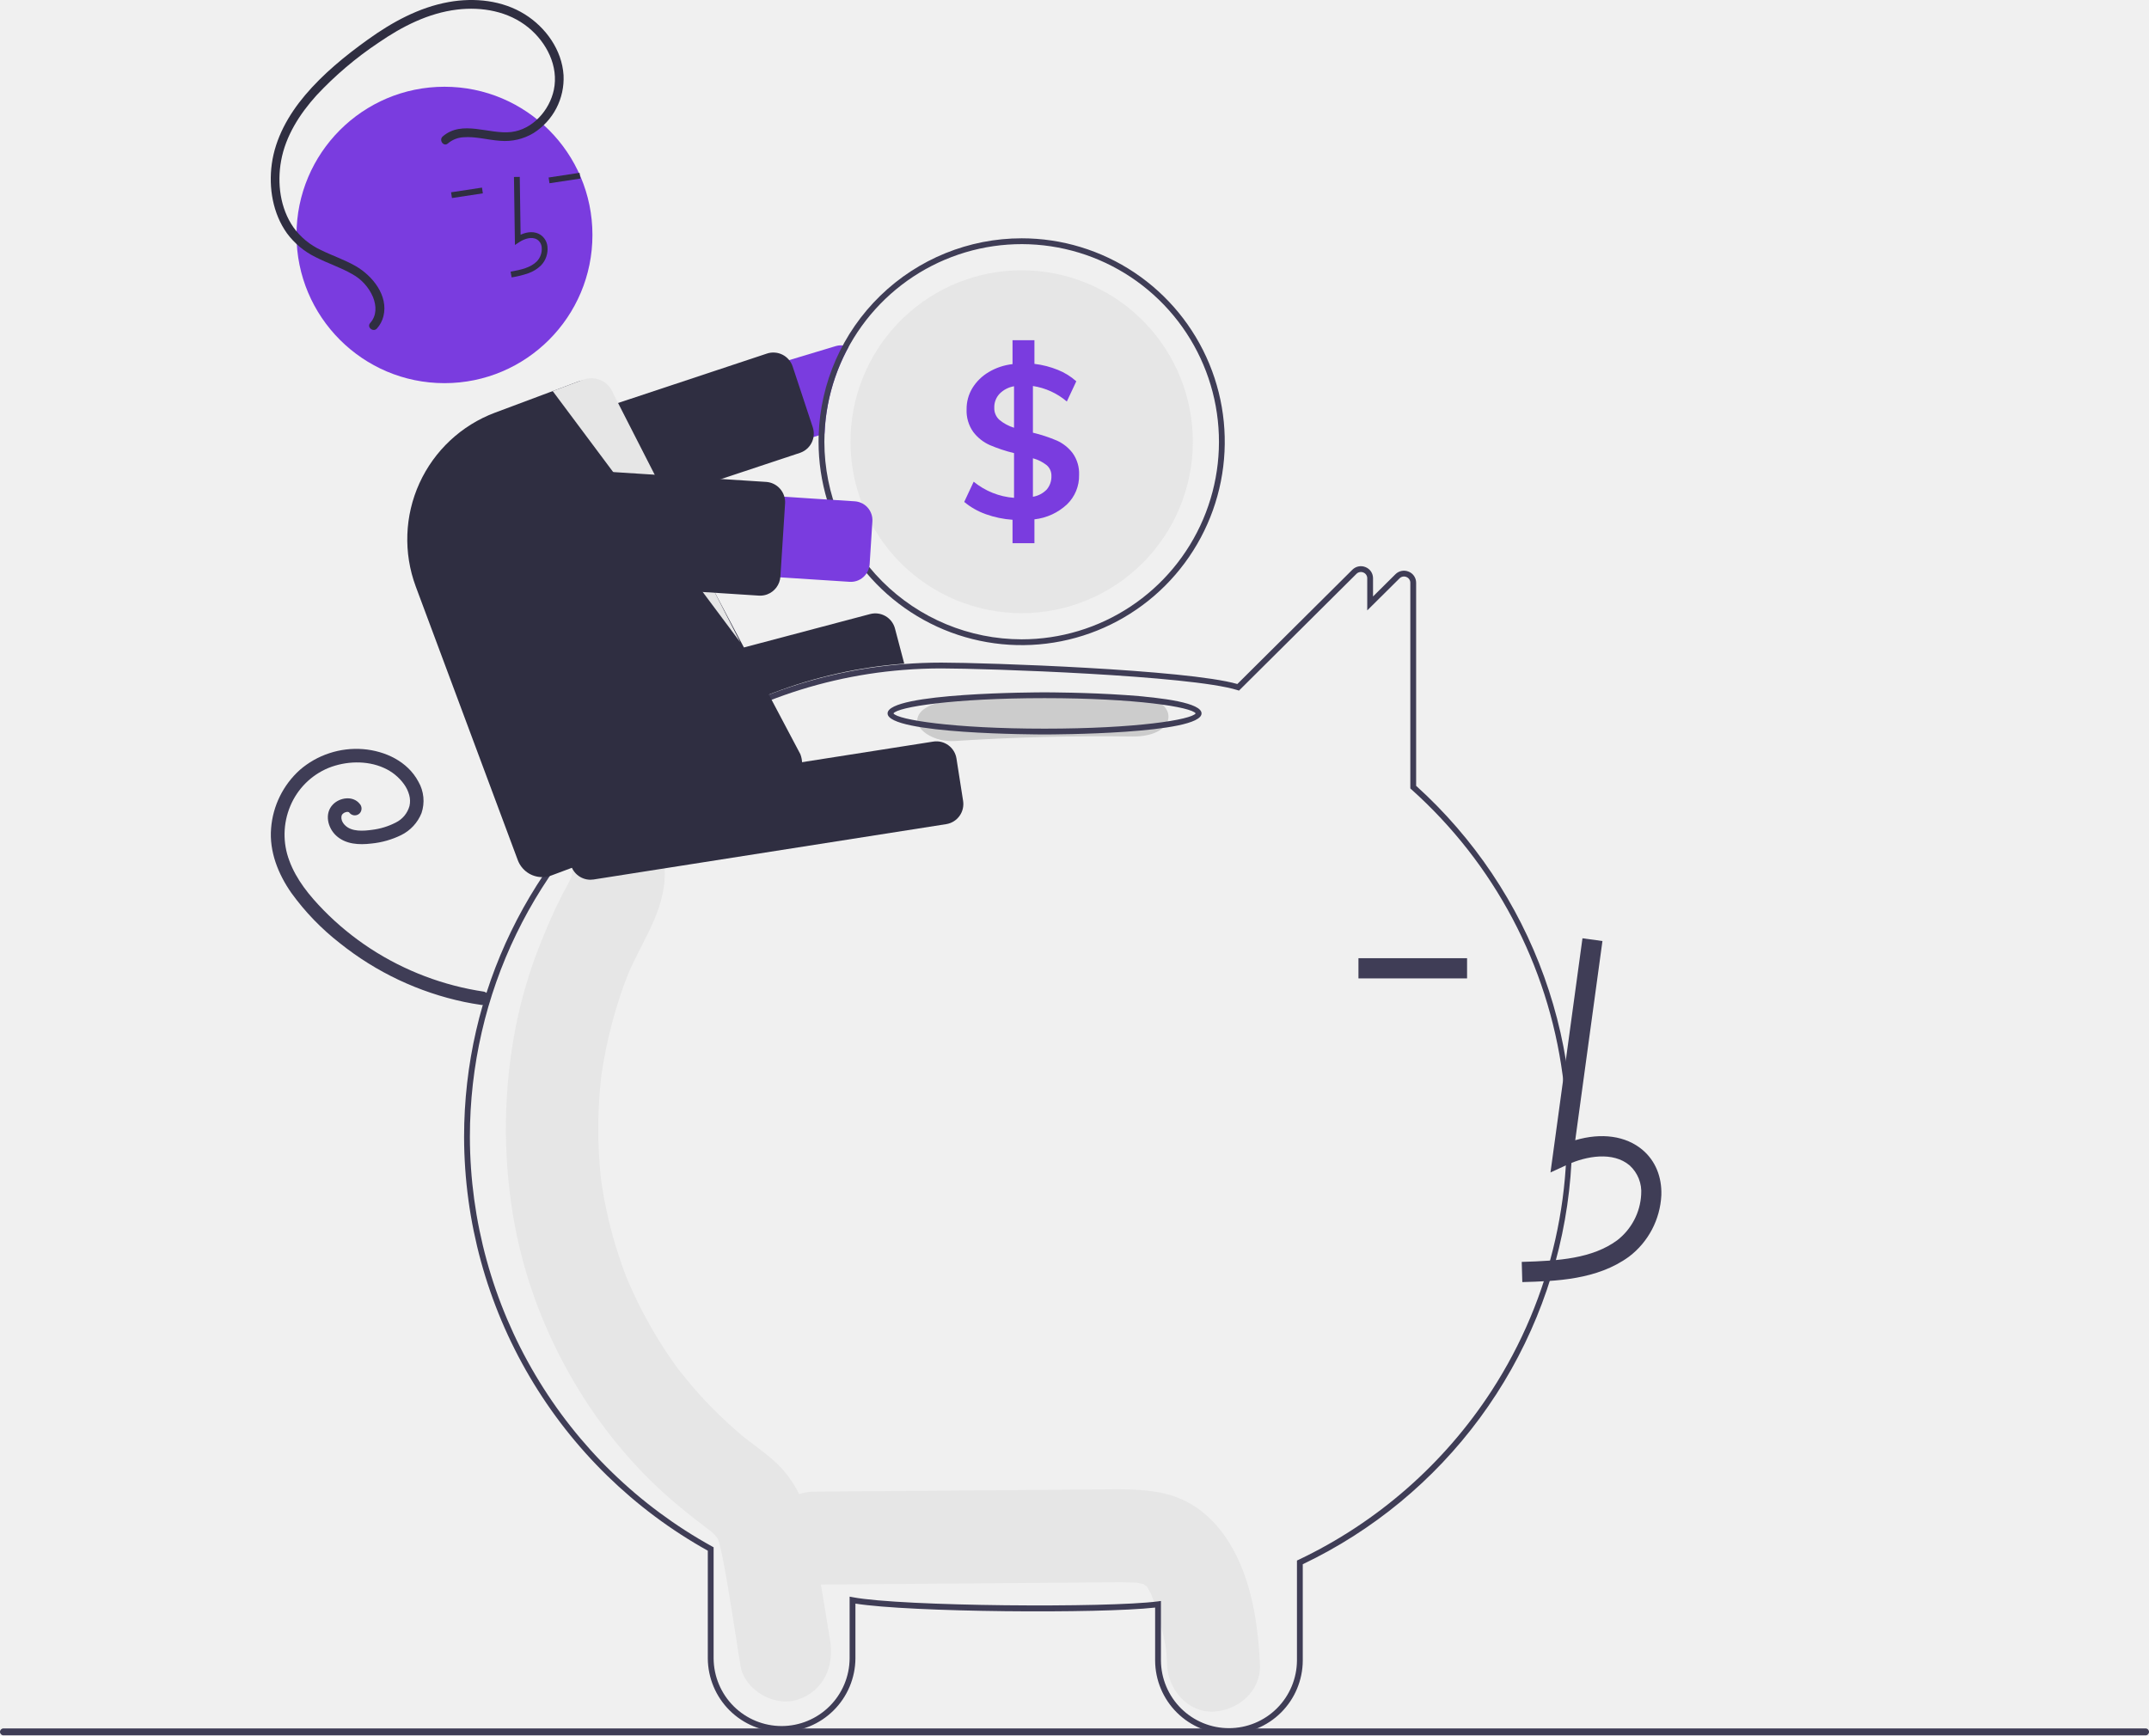
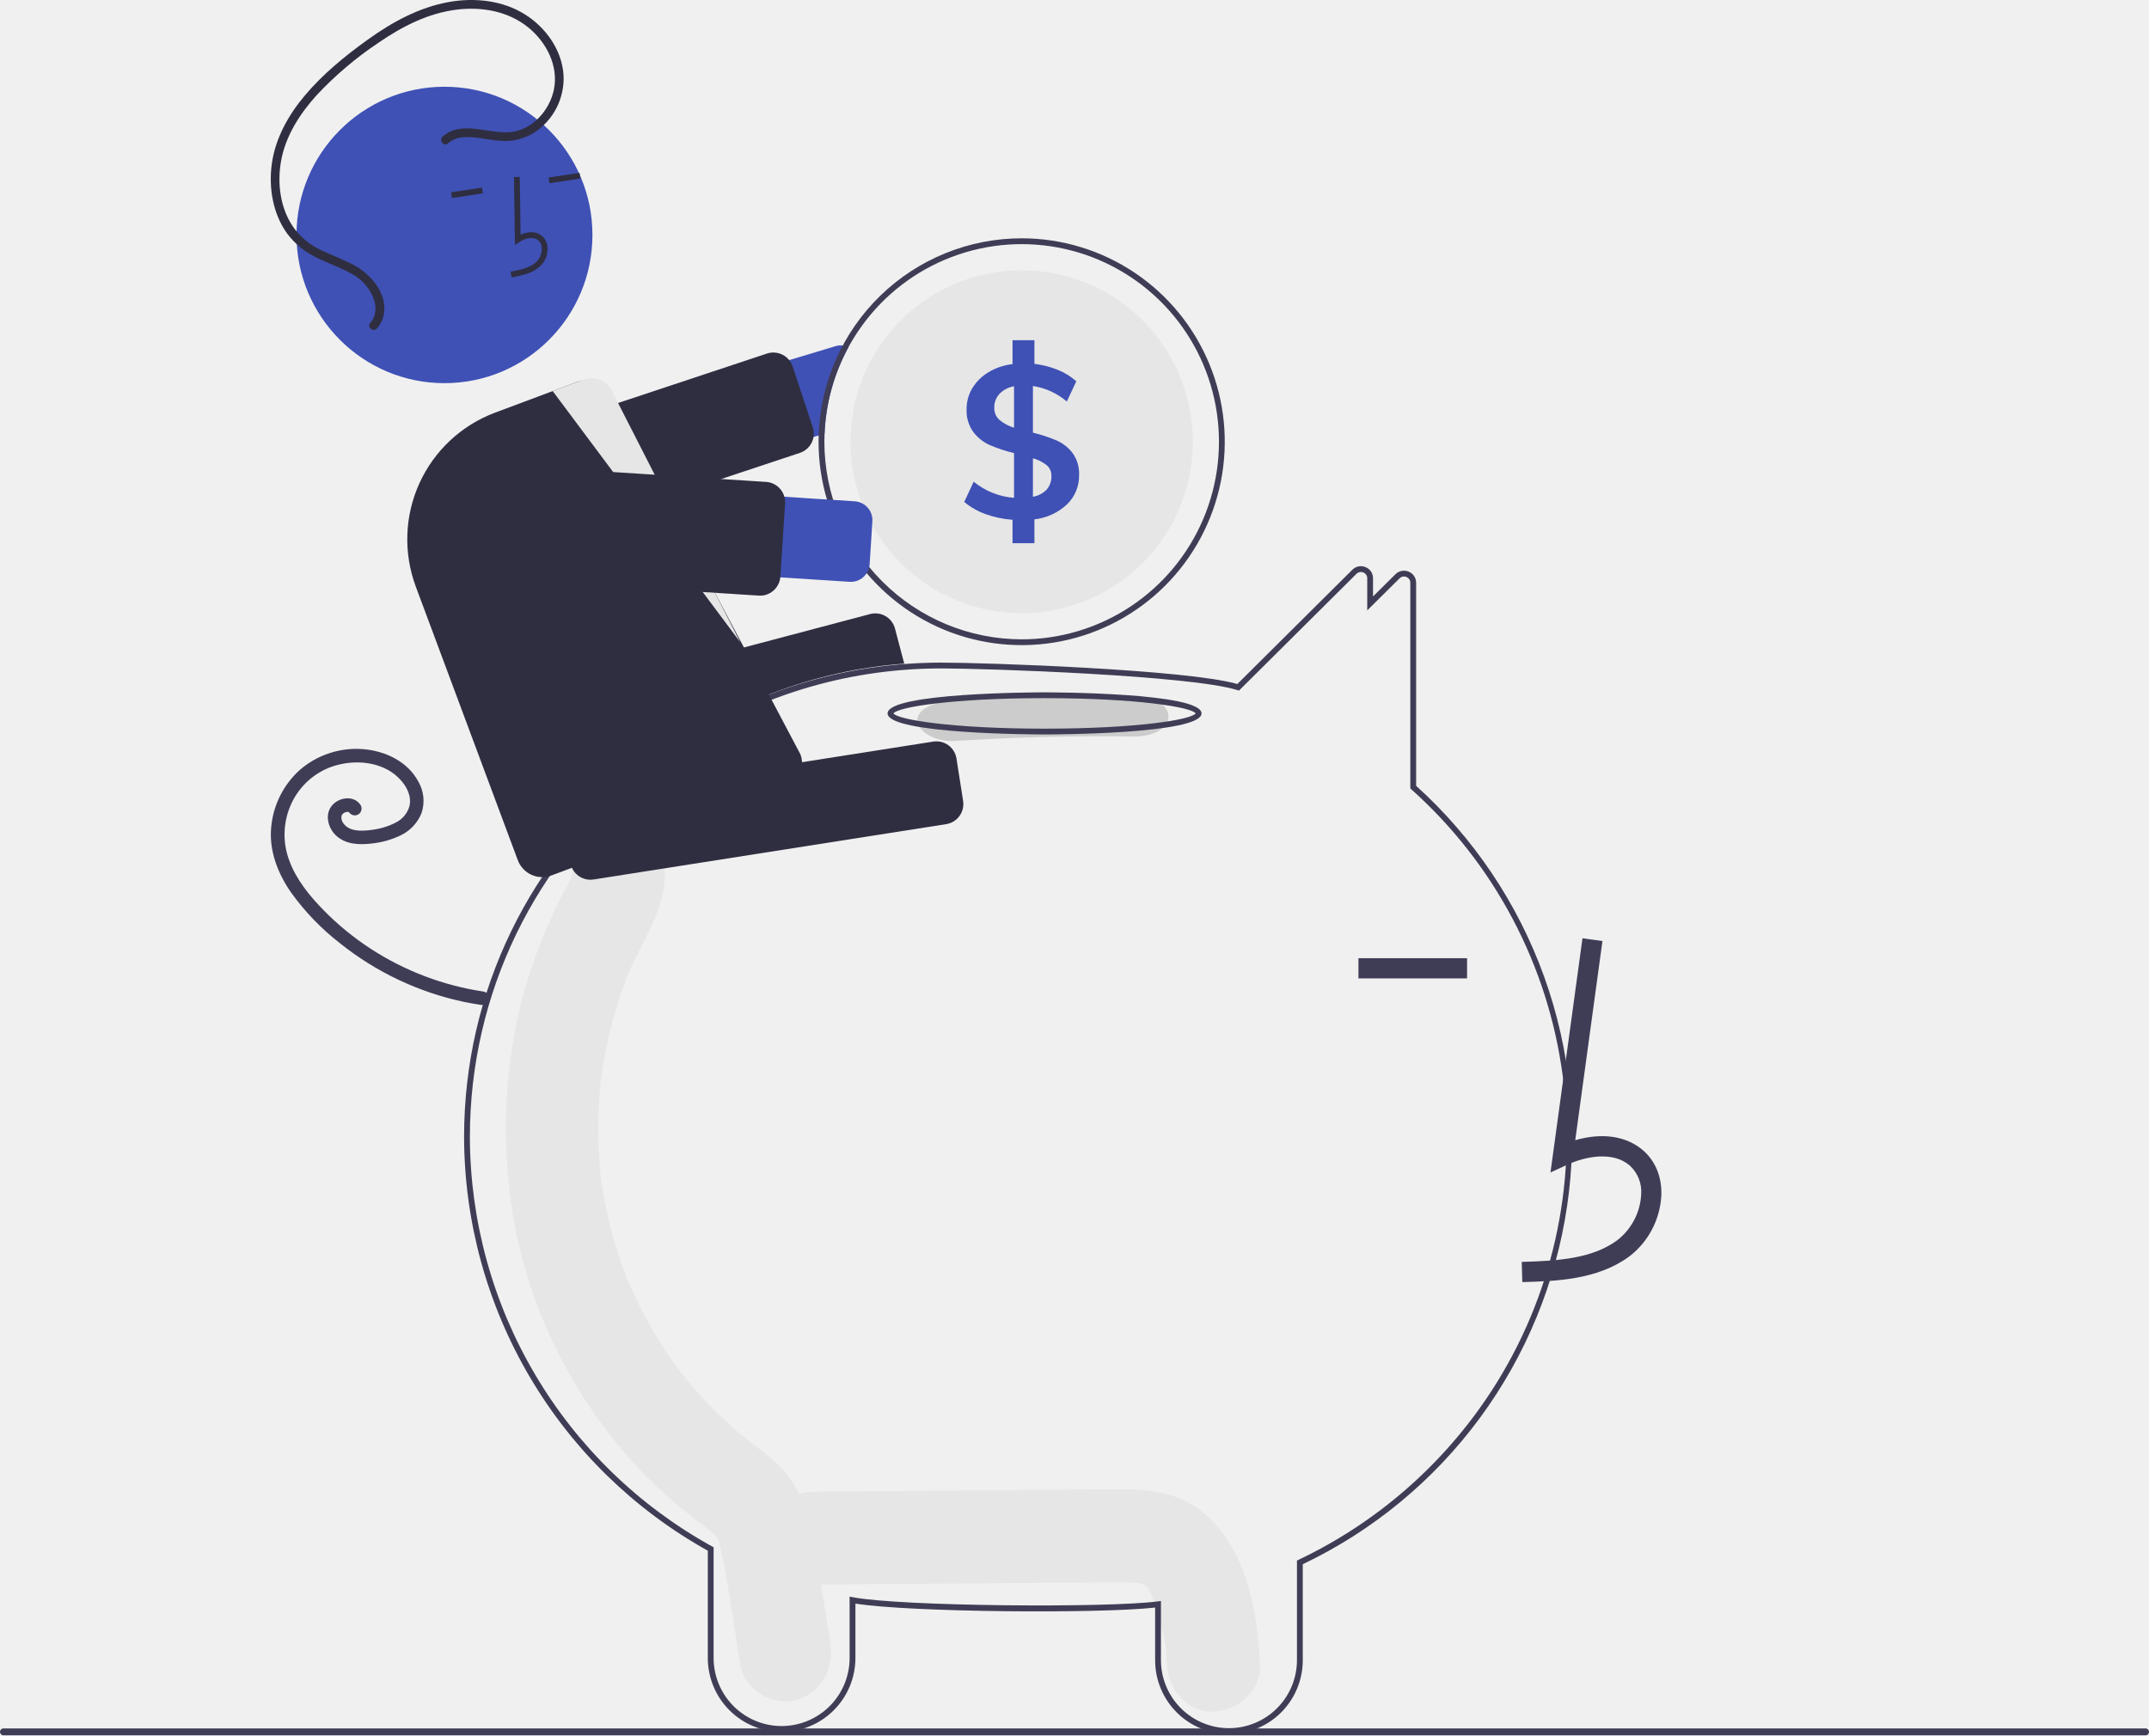
<svg xmlns="http://www.w3.org/2000/svg" width="104" height="84" viewBox="0 0 104 84" fill="none">
  <g clip-path="url(#clip0)">
    <path d="M59.247 74.313C58.528 73.304 57.554 72.566 56.33 72.29C55.263 72.049 54.166 72.09 53.081 72.098L39.364 72.204C38.189 72.213 37.063 73.233 37.117 74.455C37.171 75.666 38.105 76.715 39.364 76.705C43.382 76.674 47.4 76.643 51.418 76.612C52.366 76.605 53.313 76.588 54.261 76.591C54.474 76.592 54.685 76.603 54.898 76.605C54.95 76.606 54.987 76.605 55.013 76.604C55.02 76.606 55.025 76.608 55.034 76.611C55.144 76.641 55.258 76.662 55.37 76.691C55.331 76.692 55.442 76.762 55.498 76.785C55.506 76.8 55.522 76.828 55.549 76.869C55.588 76.941 55.701 77.159 55.705 77.152C55.875 77.582 56.015 78.023 56.125 78.473C56.386 79.464 56.443 79.671 56.481 80.602C56.528 81.776 57.48 82.908 58.727 82.852C59.904 82.799 61.025 81.862 60.974 80.602C60.888 78.478 60.516 76.093 59.247 74.313Z" fill="#E6E6E6" />
    <path d="M40.17 79.391C39.912 77.827 39.66 76.262 39.397 74.699C39.13 73.113 38.586 71.661 37.354 70.62C37.025 70.342 36.684 70.082 36.341 69.824C36.22 69.733 36.1 69.642 35.981 69.549C35.974 69.543 35.969 69.54 35.963 69.535C35.95 69.523 35.934 69.51 35.913 69.492C35.4 69.057 34.904 68.602 34.431 68.119C34.011 67.69 33.61 67.242 33.227 66.776C33.131 66.66 33.037 66.543 32.944 66.424C32.928 66.404 32.841 66.292 32.784 66.219C32.731 66.146 32.635 66.014 32.618 65.991C32.51 65.837 32.403 65.681 32.297 65.524C31.582 64.45 30.962 63.315 30.446 62.132C30.395 62.014 30.345 61.896 30.296 61.777C30.283 61.741 30.266 61.695 30.243 61.633C30.139 61.346 30.035 61.06 29.94 60.77C29.738 60.153 29.564 59.528 29.419 58.894C29.347 58.58 29.282 58.266 29.224 57.949C29.195 57.786 29.167 57.623 29.141 57.46C29.137 57.433 29.112 57.257 29.097 57.157C29.086 57.057 29.065 56.88 29.063 56.852C29.046 56.687 29.032 56.523 29.019 56.358C28.99 55.986 28.971 55.614 28.961 55.242C28.943 54.579 28.955 53.917 28.996 53.255C29.019 52.883 29.053 52.512 29.093 52.142C29.096 52.119 29.098 52.101 29.1 52.085C29.102 52.068 29.105 52.049 29.108 52.026C29.139 51.821 29.171 51.617 29.206 51.413C29.341 50.64 29.516 49.874 29.731 49.118C29.833 48.761 29.944 48.407 30.063 48.056C30.116 47.9 30.171 47.744 30.227 47.59C30.224 47.6 30.393 47.165 30.396 47.151C31.069 45.557 32.17 44.105 32.172 42.294C32.173 41.069 31.138 39.895 29.925 39.951C29.321 39.974 28.748 40.231 28.329 40.668C27.91 41.105 27.677 41.688 27.679 42.294C27.679 42.322 27.678 42.345 27.678 42.368C27.667 42.406 27.658 42.438 27.649 42.466C27.518 42.752 27.357 43.024 27.213 43.302C26.818 44.065 26.481 44.853 26.161 45.653C25.638 46.955 25.237 48.303 24.964 49.679C24.371 52.696 24.325 55.795 24.828 58.828C25.699 64.147 28.572 69.239 32.565 72.661C32.912 72.958 33.267 73.245 33.625 73.526C33.773 73.642 33.923 73.757 34.073 73.87C34.144 73.924 34.438 74.156 34.309 74.043C34.587 74.281 34.705 74.401 34.776 74.576C34.786 74.617 34.8 74.672 34.82 74.747C34.87 74.945 34.918 75.142 34.958 75.342C35.305 77.094 35.547 78.874 35.837 80.637C36.037 81.848 37.525 82.637 38.601 82.274C39.853 81.851 40.384 80.689 40.17 79.391Z" fill="#E6E6E6" />
    <path d="M59.474 83.934C58.531 83.937 57.625 83.564 56.955 82.898C56.286 82.233 55.907 81.328 55.902 80.382V77.815C53.219 78.116 44.032 78.046 41.398 77.623V80.28C41.391 81.224 41.011 82.128 40.342 82.793C39.673 83.458 38.769 83.832 37.826 83.832C36.883 83.832 35.978 83.458 35.309 82.793C34.64 82.128 34.261 81.224 34.254 80.28V75.062C30.687 73.077 27.713 70.174 25.64 66.654C23.566 63.133 22.468 59.122 22.459 55.034C22.459 48.025 25.63 41.486 31.159 37.095C34.754 34.23 39.121 32.507 43.701 32.147C44.322 32.098 44.948 32.074 45.56 32.074C47.715 32.074 57.441 32.407 59.881 33.11L65.446 27.579C65.528 27.497 65.632 27.441 65.746 27.418C65.859 27.395 65.977 27.407 66.085 27.452C66.192 27.495 66.285 27.569 66.35 27.666C66.414 27.763 66.448 27.877 66.447 27.993V28.872L67.531 27.797C67.612 27.715 67.717 27.659 67.831 27.636C67.944 27.613 68.062 27.625 68.169 27.67C68.277 27.712 68.37 27.787 68.435 27.884C68.499 27.98 68.534 28.094 68.533 28.211V38.038C71.325 40.56 73.453 43.732 74.728 47.275C76.004 50.817 76.387 54.62 75.844 58.347C75.302 62.073 73.85 65.608 71.618 68.638C69.385 71.668 66.441 74.099 63.047 75.717V80.382C63.042 81.328 62.663 82.233 61.994 82.898C61.324 83.564 60.418 83.937 59.474 83.934ZM56.183 77.496V80.382C56.19 81.252 56.54 82.084 57.157 82.697C57.773 83.309 58.606 83.653 59.474 83.653C60.343 83.653 61.176 83.309 61.792 82.697C62.409 82.084 62.759 81.252 62.766 80.382V75.539L62.846 75.501C66.655 73.69 69.889 70.858 72.188 67.317C75.117 62.799 76.336 57.38 75.622 52.04C74.909 46.7 72.311 41.793 68.298 38.206L68.252 38.164V28.211C68.253 28.15 68.235 28.091 68.201 28.041C68.168 27.991 68.12 27.952 68.063 27.93C68.007 27.906 67.945 27.9 67.886 27.912C67.826 27.924 67.772 27.953 67.729 27.997L66.167 29.547V27.993C66.168 27.932 66.15 27.873 66.116 27.823C66.083 27.773 66.034 27.734 65.978 27.712C65.922 27.688 65.86 27.682 65.8 27.694C65.741 27.706 65.686 27.735 65.643 27.779L59.96 33.429L59.879 33.403C57.611 32.692 47.732 32.355 45.56 32.355C44.955 32.355 44.337 32.379 43.723 32.428C39.199 32.783 34.884 34.485 31.333 37.315C25.872 41.653 22.74 48.111 22.74 55.034C22.749 59.085 23.841 63.061 25.903 66.546C27.964 70.032 30.919 72.902 34.462 74.857L34.535 74.897V80.28C34.542 81.15 34.892 81.981 35.508 82.594C36.124 83.206 36.958 83.55 37.826 83.55C38.694 83.55 39.527 83.206 40.143 82.594C40.76 81.981 41.11 81.15 41.117 80.28V77.286L41.283 77.317C43.65 77.763 53.616 77.834 56.025 77.517L56.183 77.496Z" fill="#3F3D56" />
-     <path d="M40.438 16.755L24.889 21.437C24.395 21.586 23.979 21.926 23.735 22.382C23.491 22.838 23.437 23.372 23.585 23.868C23.734 24.364 24.073 24.78 24.528 25.025C24.983 25.271 25.516 25.325 26.011 25.177L39.618 21.079L39.903 20.994C39.961 19.522 40.36 18.084 41.067 16.793C40.979 16.753 40.884 16.729 40.787 16.72C40.669 16.709 40.551 16.721 40.438 16.755Z" fill="#7A3CDF" />
+     <path d="M40.438 16.755L24.889 21.437C24.395 21.586 23.979 21.926 23.735 22.382C23.491 22.838 23.437 23.372 23.585 23.868C23.734 24.364 24.073 24.78 24.528 25.025C24.983 25.271 25.516 25.325 26.011 25.177L39.618 21.079L39.903 20.994C39.961 19.522 40.36 18.084 41.067 16.793C40.979 16.753 40.884 16.729 40.787 16.72C40.669 16.709 40.551 16.721 40.438 16.755Z" fill="#3F51B5" />
    <path d="M25.742 26.175C25.536 26.174 25.335 26.109 25.168 25.988C25 25.866 24.875 25.696 24.81 25.5L23.838 22.56C23.797 22.438 23.781 22.308 23.791 22.179C23.8 22.05 23.835 21.924 23.893 21.809C23.951 21.693 24.031 21.59 24.128 21.506C24.226 21.421 24.339 21.357 24.462 21.316L37.117 17.114C37.24 17.073 37.369 17.057 37.498 17.067C37.627 17.076 37.752 17.111 37.868 17.169C37.983 17.227 38.086 17.307 38.17 17.405C38.255 17.503 38.319 17.616 38.36 17.739L39.332 20.678C39.413 20.92 39.397 21.184 39.287 21.414C39.177 21.644 38.982 21.822 38.743 21.91C38.731 21.915 38.72 21.919 38.708 21.923L26.052 26.124C25.953 26.158 25.848 26.175 25.742 26.175Z" fill="#2F2E41" />
    <path d="M49.443 11.535C46.889 11.536 44.435 12.533 42.602 14.314C40.768 16.096 39.698 18.522 39.618 21.079C39.616 21.179 39.614 21.28 39.614 21.382C39.614 23.329 40.191 25.233 41.271 26.852C42.351 28.471 43.886 29.733 45.682 30.479C47.478 31.224 49.454 31.419 51.361 31.039C53.267 30.659 55.019 29.721 56.393 28.344C57.768 26.967 58.704 25.213 59.083 23.303C59.462 21.393 59.268 19.413 58.524 17.614C57.78 15.815 56.52 14.277 54.904 13.195C53.287 12.113 51.387 11.535 49.443 11.535ZM49.443 30.947C46.912 30.944 44.485 29.936 42.695 28.142C40.904 26.349 39.898 23.918 39.895 21.382C39.895 21.251 39.898 21.122 39.904 20.994C39.98 19.12 40.604 17.31 41.698 15.789C42.793 14.268 44.31 13.102 46.06 12.438C47.811 11.773 49.717 11.639 51.543 12.052C53.369 12.464 55.034 13.405 56.331 14.758C57.627 16.11 58.498 17.815 58.835 19.659C59.172 21.504 58.961 23.407 58.227 25.132C57.493 26.857 56.269 28.328 54.707 29.362C53.146 30.396 51.315 30.947 49.443 30.947Z" fill="#3F3D56" />
    <path d="M57.727 21.382C57.727 23.583 56.855 25.694 55.301 27.25C53.747 28.806 51.64 29.681 49.443 29.681C47.246 29.681 45.139 28.806 43.585 27.25C42.032 25.694 41.159 23.583 41.159 21.382C41.159 21.119 41.171 20.86 41.195 20.604C41.395 18.48 42.404 16.514 44.012 15.115C45.62 13.716 47.704 12.992 49.832 13.092C51.959 13.192 53.967 14.109 55.437 15.653C56.907 17.196 57.727 19.248 57.727 21.382Z" fill="#E6E6E6" />
-     <path d="M51.91 21.933C51.709 21.669 51.445 21.459 51.142 21.324C50.768 21.166 50.382 21.039 49.988 20.944V18.685C50.594 18.777 51.163 19.037 51.629 19.435L52.087 18.457C51.824 18.222 51.522 18.035 51.194 17.904C50.831 17.757 50.45 17.659 50.061 17.613V16.468H49.001V17.625C48.592 17.671 48.197 17.803 47.843 18.014C47.523 18.204 47.253 18.468 47.058 18.785C46.871 19.094 46.774 19.449 46.778 19.811C46.76 20.202 46.873 20.588 47.1 20.908C47.308 21.184 47.584 21.403 47.9 21.544C48.28 21.706 48.672 21.836 49.074 21.933V24.098C48.358 24.044 47.677 23.771 47.121 23.317L46.663 24.296C46.974 24.554 47.328 24.755 47.708 24.89C48.124 25.039 48.559 25.13 49.001 25.16V26.295H50.061V25.139C50.65 25.074 51.202 24.821 51.635 24.416C51.826 24.233 51.976 24.012 52.077 23.767C52.178 23.523 52.228 23.26 52.222 22.995C52.24 22.616 52.13 22.242 51.91 21.933ZM49.074 20.705C48.816 20.627 48.576 20.498 48.368 20.325C48.285 20.252 48.22 20.161 48.177 20.059C48.134 19.958 48.114 19.848 48.118 19.737C48.11 19.487 48.202 19.244 48.373 19.061C48.563 18.869 48.808 18.742 49.074 18.697V20.705ZM50.654 23.698C50.474 23.883 50.241 24.004 49.988 24.046V22.183C50.23 22.248 50.456 22.362 50.654 22.517C50.728 22.581 50.788 22.661 50.827 22.751C50.867 22.841 50.886 22.939 50.883 23.037C50.892 23.279 50.81 23.515 50.654 23.698Z" fill="#7A3CDF" />
+     <path d="M51.91 21.933C51.709 21.669 51.445 21.459 51.142 21.324C50.768 21.166 50.382 21.039 49.988 20.944V18.685C50.594 18.777 51.163 19.037 51.629 19.435L52.087 18.457C51.824 18.222 51.522 18.035 51.194 17.904C50.831 17.757 50.45 17.659 50.061 17.613V16.468H49.001V17.625C48.592 17.671 48.197 17.803 47.843 18.014C47.523 18.204 47.253 18.468 47.058 18.785C46.871 19.094 46.774 19.449 46.778 19.811C46.76 20.202 46.873 20.588 47.1 20.908C47.308 21.184 47.584 21.403 47.9 21.544C48.28 21.706 48.672 21.836 49.074 21.933V24.098C48.358 24.044 47.677 23.771 47.121 23.317L46.663 24.296C46.974 24.554 47.328 24.755 47.708 24.89C48.124 25.039 48.559 25.13 49.001 25.16V26.295H50.061V25.139C50.65 25.074 51.202 24.821 51.635 24.416C51.826 24.233 51.976 24.012 52.077 23.767C52.178 23.523 52.228 23.26 52.222 22.995C52.24 22.616 52.13 22.242 51.91 21.933ZM49.074 20.705C48.816 20.627 48.576 20.498 48.368 20.325C48.285 20.252 48.22 20.161 48.177 20.059C48.134 19.958 48.114 19.848 48.118 19.737C48.11 19.487 48.202 19.244 48.373 19.061C48.563 18.869 48.808 18.742 49.074 18.697V20.705ZM50.654 23.698C50.474 23.883 50.241 24.004 49.988 24.046V22.183C50.23 22.248 50.456 22.362 50.654 22.517C50.728 22.581 50.788 22.661 50.827 22.751C50.867 22.841 50.886 22.939 50.883 23.037C50.892 23.279 50.81 23.515 50.654 23.698Z" fill="#3F51B5" />
    <path d="M26.193 38.087C25.976 38.087 25.765 38.015 25.593 37.882C25.421 37.75 25.298 37.564 25.242 37.354L24.712 35.346C24.646 35.094 24.683 34.826 24.814 34.6C24.945 34.375 25.159 34.211 25.411 34.144L42.112 29.723C42.364 29.657 42.632 29.694 42.857 29.825C43.082 29.956 43.246 30.172 43.312 30.424L43.761 32.124L43.677 32.131C39.394 32.465 35.295 34.02 31.867 36.614L31.843 36.626L26.443 38.055C26.361 38.077 26.277 38.087 26.193 38.087Z" fill="#2F2E41" />
    <path d="M23.427 48.002C21.468 47.712 19.595 47.002 17.934 45.922C17.112 45.386 16.35 44.762 15.663 44.061C14.985 43.368 14.337 42.581 14.001 41.658C13.678 40.805 13.695 39.86 14.048 39.018C14.396 38.182 15.061 37.518 15.897 37.172C16.738 36.836 17.754 36.8 18.572 37.168C18.962 37.339 19.3 37.611 19.55 37.956C19.666 38.116 19.753 38.295 19.804 38.485C19.852 38.658 19.857 38.839 19.817 39.014C19.769 39.188 19.684 39.35 19.569 39.489C19.453 39.628 19.309 39.74 19.147 39.819C18.789 40.003 18.401 40.121 18.002 40.169C17.6 40.224 17.023 40.273 16.701 39.95C16.634 39.887 16.582 39.809 16.547 39.724C16.523 39.658 16.515 39.588 16.523 39.519C16.518 39.549 16.543 39.452 16.541 39.456C16.536 39.471 16.514 39.505 16.545 39.452C16.555 39.434 16.566 39.417 16.578 39.401C16.567 39.415 16.544 39.438 16.586 39.398C16.62 39.36 16.665 39.333 16.714 39.319C16.734 39.313 16.753 39.309 16.773 39.303C16.822 39.29 16.724 39.304 16.774 39.302C16.794 39.302 16.814 39.302 16.833 39.301C16.883 39.299 16.784 39.288 16.832 39.3C16.85 39.304 16.868 39.309 16.887 39.315C16.926 39.327 16.859 39.285 16.885 39.317C16.917 39.353 16.852 39.281 16.888 39.316C16.906 39.334 16.923 39.352 16.938 39.372C17 39.433 17.084 39.468 17.171 39.468C17.258 39.468 17.342 39.433 17.404 39.372C17.464 39.309 17.497 39.226 17.497 39.139C17.497 39.052 17.464 38.968 17.404 38.906C17.079 38.503 16.438 38.602 16.11 38.943C15.691 39.377 15.857 40.066 16.264 40.445C16.725 40.874 17.378 40.904 17.971 40.832C18.473 40.784 18.961 40.645 19.413 40.424C19.863 40.202 20.214 39.822 20.4 39.356C20.483 39.108 20.514 38.844 20.488 38.583C20.462 38.322 20.382 38.069 20.251 37.842C19.728 36.855 18.643 36.35 17.572 36.262C17.02 36.219 16.465 36.285 15.939 36.459C15.413 36.631 14.927 36.907 14.508 37.27C13.701 37.998 13.204 39.009 13.12 40.093C13.026 41.218 13.462 42.31 14.097 43.218C14.762 44.14 15.555 44.962 16.453 45.659C18.208 47.063 20.267 48.035 22.464 48.499C22.726 48.553 22.988 48.599 23.253 48.638C23.337 48.658 23.425 48.646 23.5 48.603C23.576 48.56 23.632 48.49 23.657 48.408C23.68 48.324 23.669 48.234 23.625 48.158C23.582 48.082 23.511 48.026 23.427 48.002L23.427 48.002Z" fill="#3F3D56" />
    <path d="M54.793 33.672C51.923 33.631 49.062 33.704 46.21 33.891C45.235 33.955 44.391 34.3 44.391 34.88C44.391 35.365 45.228 35.933 46.21 35.869C49.06 35.683 51.922 35.61 54.793 35.65C57.135 35.683 57.133 33.705 54.793 33.672Z" fill="#CCCCCC" />
    <path d="M50.551 35.552C50.241 35.552 42.954 35.541 42.954 34.532C42.954 33.524 50.241 33.513 50.551 33.513C50.861 33.513 58.148 33.524 58.148 34.532C58.148 35.541 50.861 35.552 50.551 35.552ZM43.239 34.532C43.438 34.838 46.117 35.271 50.551 35.271C54.986 35.271 57.664 34.838 57.863 34.532C57.664 34.227 54.986 33.794 50.551 33.794C46.117 33.794 43.438 34.227 43.239 34.532V34.532Z" fill="#3F3D56" />
    <path d="M73.671 62.06C75.284 62.015 77.291 61.959 78.838 60.827C79.299 60.477 79.677 60.029 79.947 59.516C80.216 59.004 80.371 58.438 80.4 57.859C80.431 56.965 80.109 56.185 79.492 55.663C78.684 54.979 77.504 54.818 76.233 55.193L77.55 45.551L76.583 45.418L75.035 56.753L75.842 56.382C76.778 55.952 78.063 55.733 78.862 56.409C79.058 56.586 79.211 56.806 79.308 57.051C79.406 57.297 79.445 57.561 79.424 57.825C79.401 58.255 79.285 58.676 79.084 59.058C78.884 59.44 78.603 59.774 78.262 60.038C77.059 60.919 75.459 61.032 73.644 61.083L73.671 62.06Z" fill="#3F3D56" />
    <path d="M70.998 46.382H65.742V47.36H70.998V46.382Z" fill="#3F3D56" />
    <path d="M28.572 42.584C28.338 42.583 28.112 42.499 27.934 42.346C27.757 42.194 27.639 41.983 27.602 41.752L27.282 39.7C27.242 39.442 27.305 39.179 27.459 38.968C27.612 38.757 27.843 38.616 28.101 38.575L45.165 35.897C45.423 35.856 45.685 35.92 45.896 36.074C46.107 36.228 46.248 36.459 46.288 36.717L46.609 38.768C46.649 39.026 46.586 39.289 46.432 39.5C46.279 39.711 46.048 39.853 45.79 39.893L28.726 42.572C28.675 42.58 28.623 42.584 28.572 42.584Z" fill="#2F2E41" />
-     <path d="M21.51 18.547C25.465 18.547 28.671 15.335 28.671 11.373C28.671 7.411 25.465 4.199 21.51 4.199C17.555 4.199 14.349 7.411 14.349 11.373C14.349 15.335 17.555 18.547 21.51 18.547Z" fill="#7A3CDF" />
+     <path d="M21.51 18.547C25.465 18.547 28.671 15.335 28.671 11.373C28.671 7.411 25.465 4.199 21.51 4.199C17.555 4.199 14.349 7.411 14.349 11.373C14.349 15.335 17.555 18.547 21.51 18.547Z" fill="#3F51B5" />
    <path d="M25.564 13.229C25.793 13.149 26.002 13.021 26.177 12.853C26.293 12.733 26.382 12.59 26.436 12.432C26.491 12.274 26.511 12.107 26.494 11.941C26.484 11.823 26.447 11.708 26.386 11.607C26.325 11.505 26.241 11.419 26.141 11.355C25.882 11.196 25.54 11.202 25.194 11.362L25.154 8.562L24.873 8.566L24.92 11.858L25.134 11.717C25.382 11.555 25.738 11.437 25.994 11.595C26.058 11.637 26.11 11.693 26.149 11.758C26.187 11.824 26.21 11.897 26.215 11.973C26.227 12.097 26.212 12.222 26.171 12.339C26.131 12.456 26.065 12.563 25.98 12.653C25.675 12.956 25.225 13.057 24.71 13.15L24.76 13.427C25.034 13.385 25.303 13.319 25.564 13.229Z" fill="#2F2E41" />
    <path d="M28.046 8.365L26.55 8.592L26.592 8.87L28.088 8.644L28.046 8.365Z" fill="#2F2E41" />
    <path d="M23.326 9.081L21.83 9.308L21.872 9.586L23.367 9.359L23.326 9.081Z" fill="#2F2E41" />
    <path d="M26.242 42.458C25.984 42.458 25.733 42.379 25.521 42.232C25.31 42.084 25.148 41.876 25.058 41.635L20.12 28.389C19.517 26.764 19.581 24.966 20.299 23.389C21.018 21.812 22.331 20.585 23.951 19.977L27.966 18.475C28.121 18.417 28.286 18.39 28.452 18.395C28.618 18.401 28.781 18.44 28.932 18.509C29.082 18.576 29.218 18.673 29.33 18.793C29.443 18.914 29.531 19.055 29.588 19.21L38.734 36.509C38.794 36.665 38.822 36.831 38.816 36.998C38.812 37.165 38.774 37.329 38.705 37.482C38.636 37.634 38.538 37.771 38.417 37.885C38.295 37.999 38.152 38.088 37.996 38.146L26.683 42.378C26.542 42.431 26.393 42.458 26.242 42.458Z" fill="#2F2E41" />
    <path d="M26.748 18.931L35.823 31.087L29.682 19.058C29.632 18.918 29.554 18.789 29.453 18.679C29.353 18.569 29.232 18.479 29.097 18.416C28.962 18.352 28.816 18.317 28.667 18.31C28.518 18.303 28.369 18.326 28.229 18.377L26.748 18.931Z" fill="#E6E6E6" />
-     <path d="M41.116 28.163L24.913 27.117C24.658 27.101 24.408 27.034 24.179 26.921C23.949 26.808 23.744 26.651 23.575 26.458C23.406 26.266 23.276 26.042 23.194 25.799C23.111 25.556 23.077 25.3 23.094 25.044C23.11 24.788 23.177 24.538 23.29 24.308C23.403 24.078 23.56 23.872 23.752 23.703C23.944 23.534 24.168 23.404 24.41 23.321C24.652 23.239 24.909 23.204 25.164 23.221L41.367 24.266C41.486 24.274 41.603 24.305 41.711 24.358C41.819 24.411 41.915 24.485 41.994 24.575C42.073 24.665 42.133 24.77 42.172 24.884C42.211 24.998 42.227 25.118 42.219 25.238L42.086 27.309C42.07 27.551 41.959 27.777 41.778 27.937C41.596 28.098 41.358 28.179 41.116 28.163Z" fill="#7A3CDF" />
+     <path d="M41.116 28.163L24.913 27.117C24.658 27.101 24.408 27.034 24.179 26.921C23.949 26.808 23.744 26.651 23.575 26.458C23.406 26.266 23.276 26.042 23.194 25.799C23.111 25.556 23.077 25.3 23.094 25.044C23.11 24.788 23.177 24.538 23.29 24.308C23.403 24.078 23.56 23.872 23.752 23.703C23.944 23.534 24.168 23.404 24.41 23.321C24.652 23.239 24.909 23.204 25.164 23.221L41.367 24.266C41.486 24.274 41.603 24.305 41.711 24.358C41.819 24.411 41.915 24.485 41.994 24.575C42.073 24.665 42.133 24.77 42.172 24.884C42.211 24.998 42.227 25.118 42.219 25.238L42.086 27.309C42.07 27.551 41.959 27.777 41.778 27.937C41.596 28.098 41.358 28.179 41.116 28.163Z" fill="#3F51B5" />
    <path d="M36.787 28.833C36.766 28.833 36.744 28.833 36.723 28.831H36.723L23.418 27.973C23.289 27.964 23.163 27.931 23.047 27.874C22.931 27.817 22.828 27.737 22.743 27.64C22.657 27.543 22.592 27.43 22.551 27.308C22.509 27.185 22.492 27.056 22.5 26.927L22.728 23.388C22.736 23.259 22.77 23.133 22.826 23.017C22.883 22.901 22.963 22.797 23.06 22.712C23.157 22.627 23.269 22.561 23.392 22.519C23.514 22.478 23.643 22.46 23.772 22.469L37.077 23.327C37.337 23.344 37.579 23.464 37.751 23.66C37.923 23.856 38.011 24.113 37.994 24.373L37.767 27.912C37.754 28.102 37.687 28.284 37.574 28.436C37.461 28.588 37.306 28.705 37.128 28.772C37.019 28.812 36.904 28.833 36.787 28.833Z" fill="#2F2E41" />
    <path d="M21.427 6.603C22.369 5.791 23.663 6.517 24.743 6.39C25.777 6.268 26.593 5.34 26.802 4.353C27.045 3.202 26.448 2.048 25.569 1.331C24.606 0.545 23.329 0.319 22.119 0.464C20.732 0.631 19.464 1.279 18.326 2.062C17.227 2.795 16.217 3.652 15.315 4.618C14.508 5.511 13.823 6.576 13.605 7.778C13.406 8.871 13.558 10.082 14.203 11.007C14.545 11.482 15.003 11.86 15.533 12.105C16.086 12.377 16.676 12.572 17.211 12.879C18.021 13.344 18.808 14.308 18.555 15.311C18.5 15.53 18.393 15.733 18.242 15.901C18.061 16.102 17.734 15.836 17.916 15.634C18.235 15.279 18.222 14.806 18.052 14.382C17.85 13.905 17.492 13.51 17.036 13.263C16.476 12.942 15.857 12.744 15.282 12.451C14.732 12.184 14.255 11.788 13.89 11.296C13.203 10.338 12.997 9.092 13.153 7.94C13.322 6.692 13.961 5.559 14.763 4.609C15.636 3.575 16.708 2.7 17.804 1.914C18.979 1.07 20.277 0.357 21.714 0.099C22.96 -0.125 24.31 0.013 25.399 0.693C26.415 1.328 27.195 2.419 27.273 3.639C27.3 4.194 27.18 4.747 26.924 5.24C26.668 5.733 26.285 6.149 25.816 6.444C25.334 6.733 24.773 6.863 24.213 6.816C23.615 6.778 23.016 6.594 22.414 6.645C22.141 6.662 21.882 6.767 21.674 6.945C21.468 7.122 21.223 6.779 21.427 6.603V6.603Z" fill="#2F2E41" />
    <path d="M103.833 84H0.167C0.123 84 0.081 83.982 0.049 83.951C0.018 83.919 0 83.877 0 83.832C0 83.788 0.018 83.746 0.049 83.714C0.081 83.683 0.123 83.665 0.167 83.665H103.833C103.877 83.665 103.92 83.683 103.951 83.714C103.982 83.746 104 83.788 104 83.832C104 83.877 103.982 83.919 103.951 83.951C103.92 83.982 103.877 84 103.833 84Z" fill="#3F3D56" />
  </g>
  <defs>
    <clipPath id="clip0">
      <rect width="104" height="84" fill="white" />
    </clipPath>
  </defs>
</svg>
